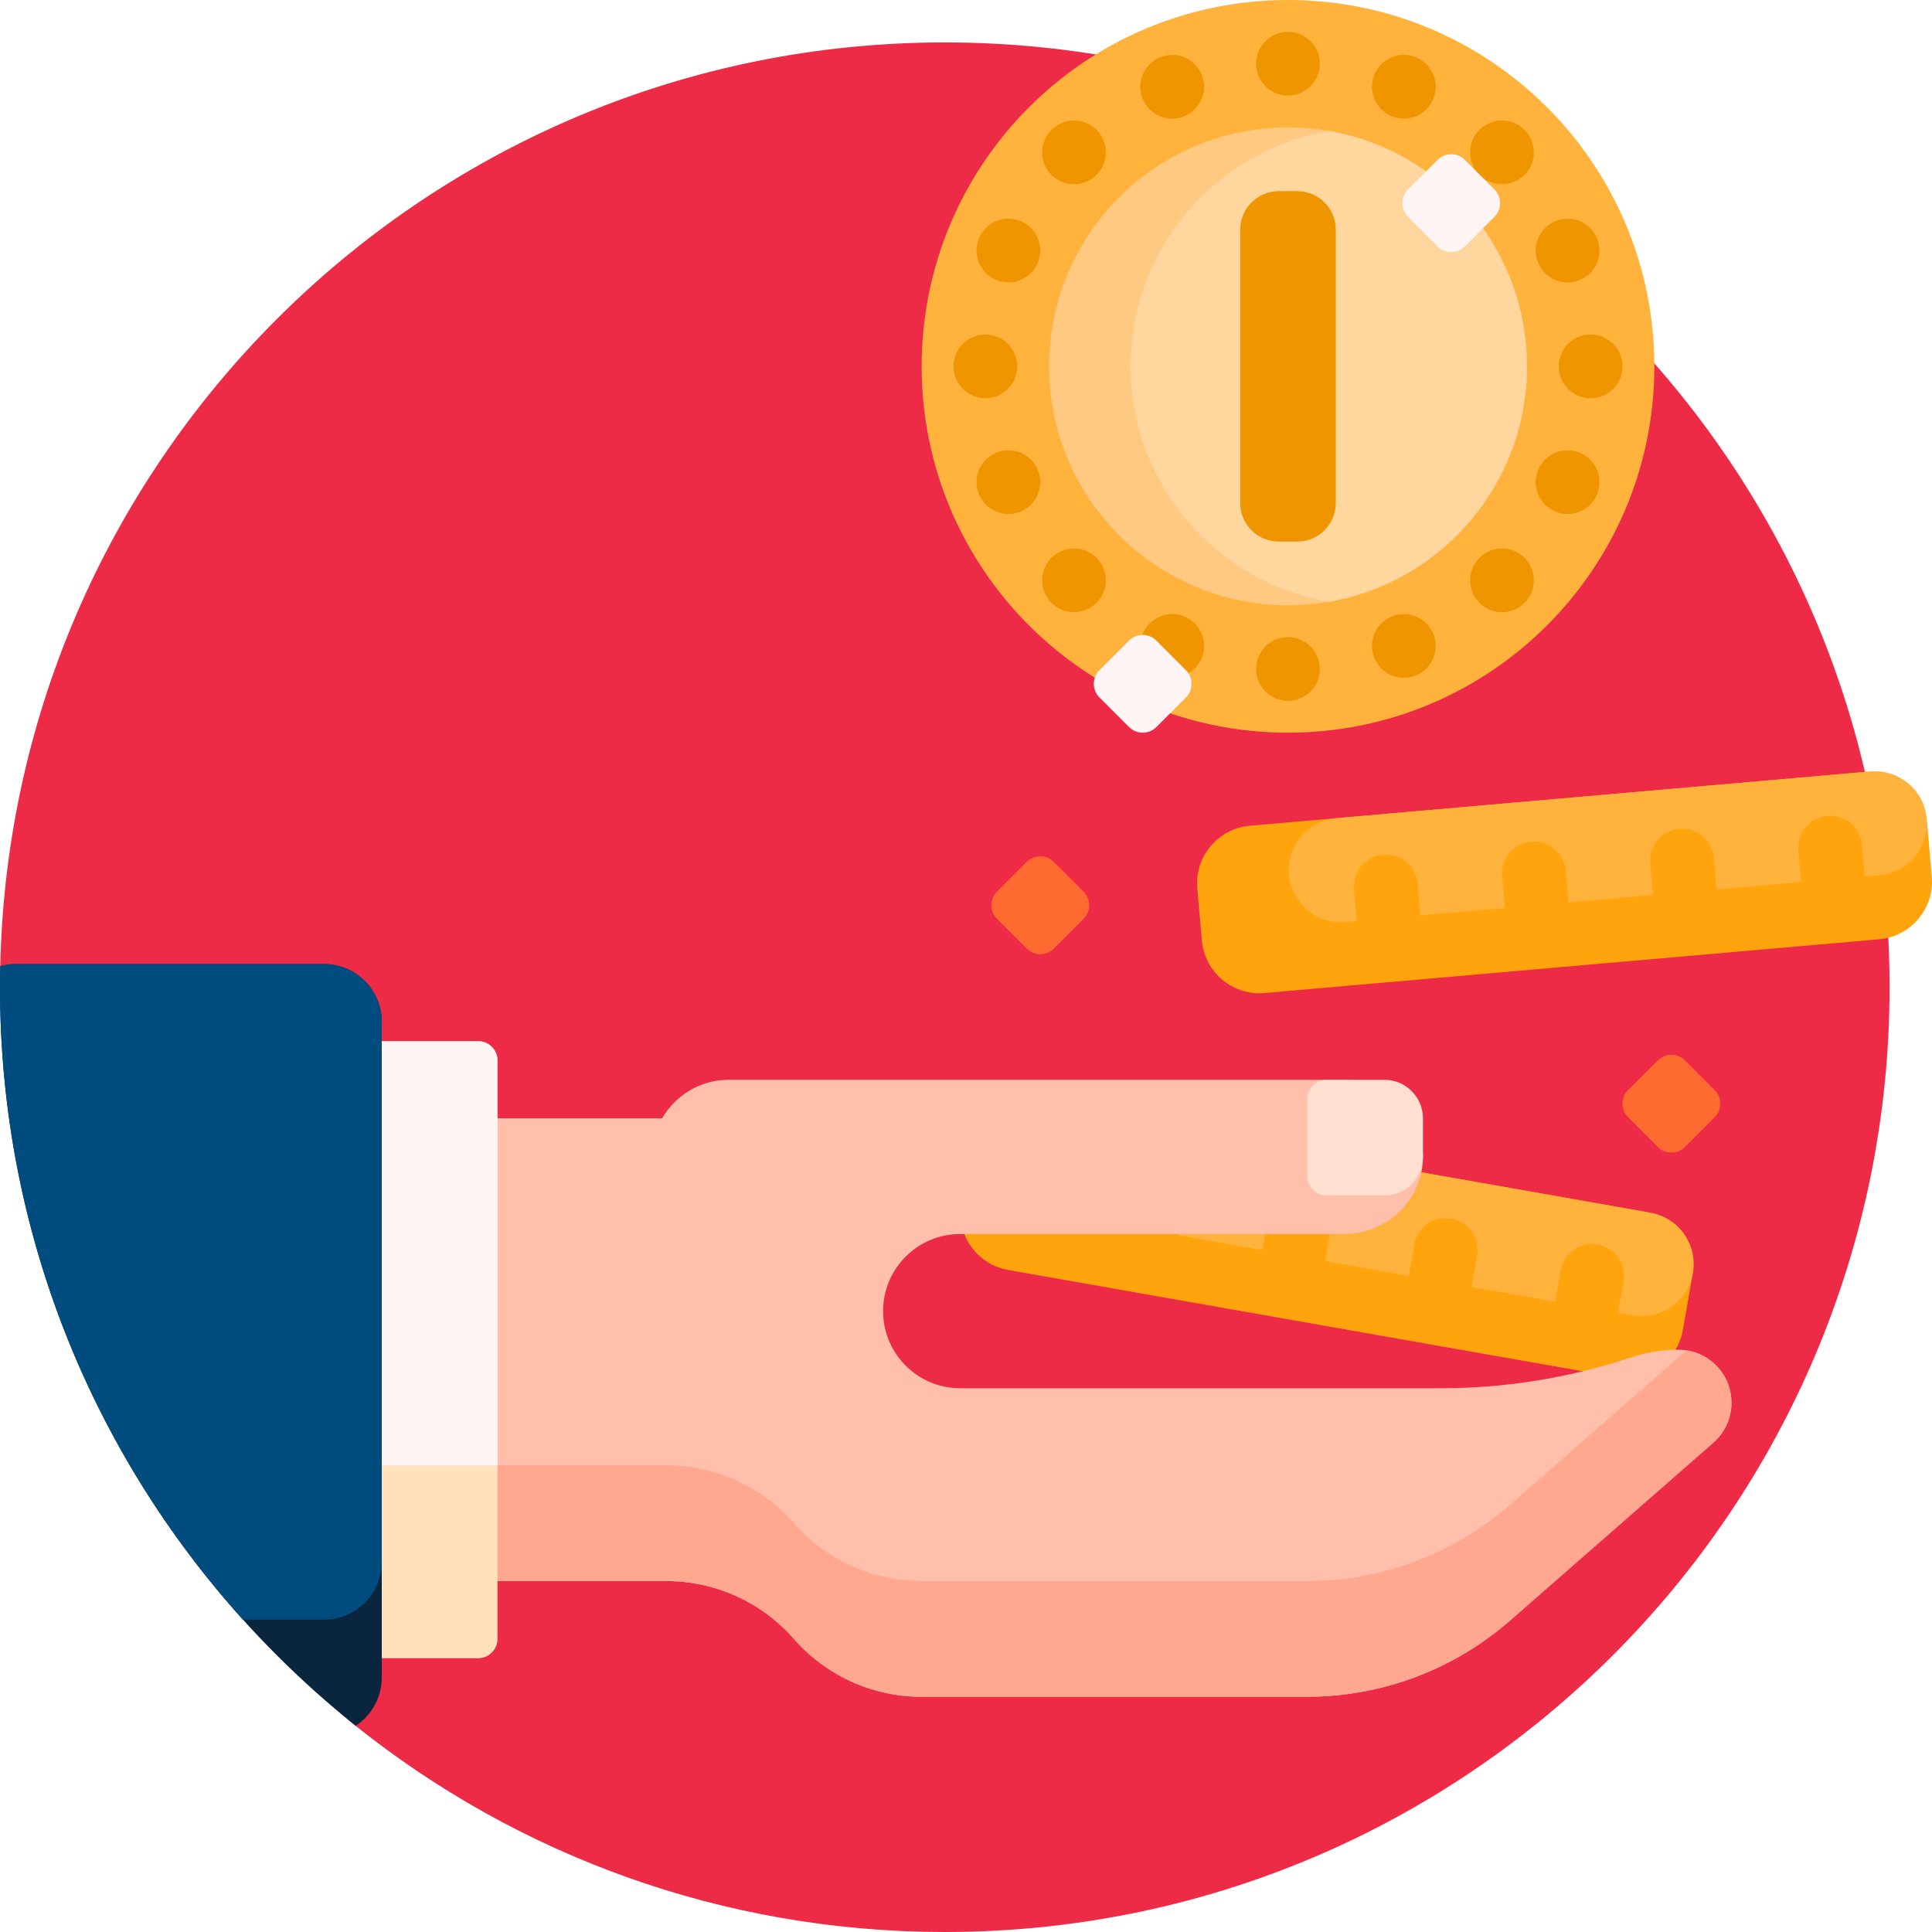
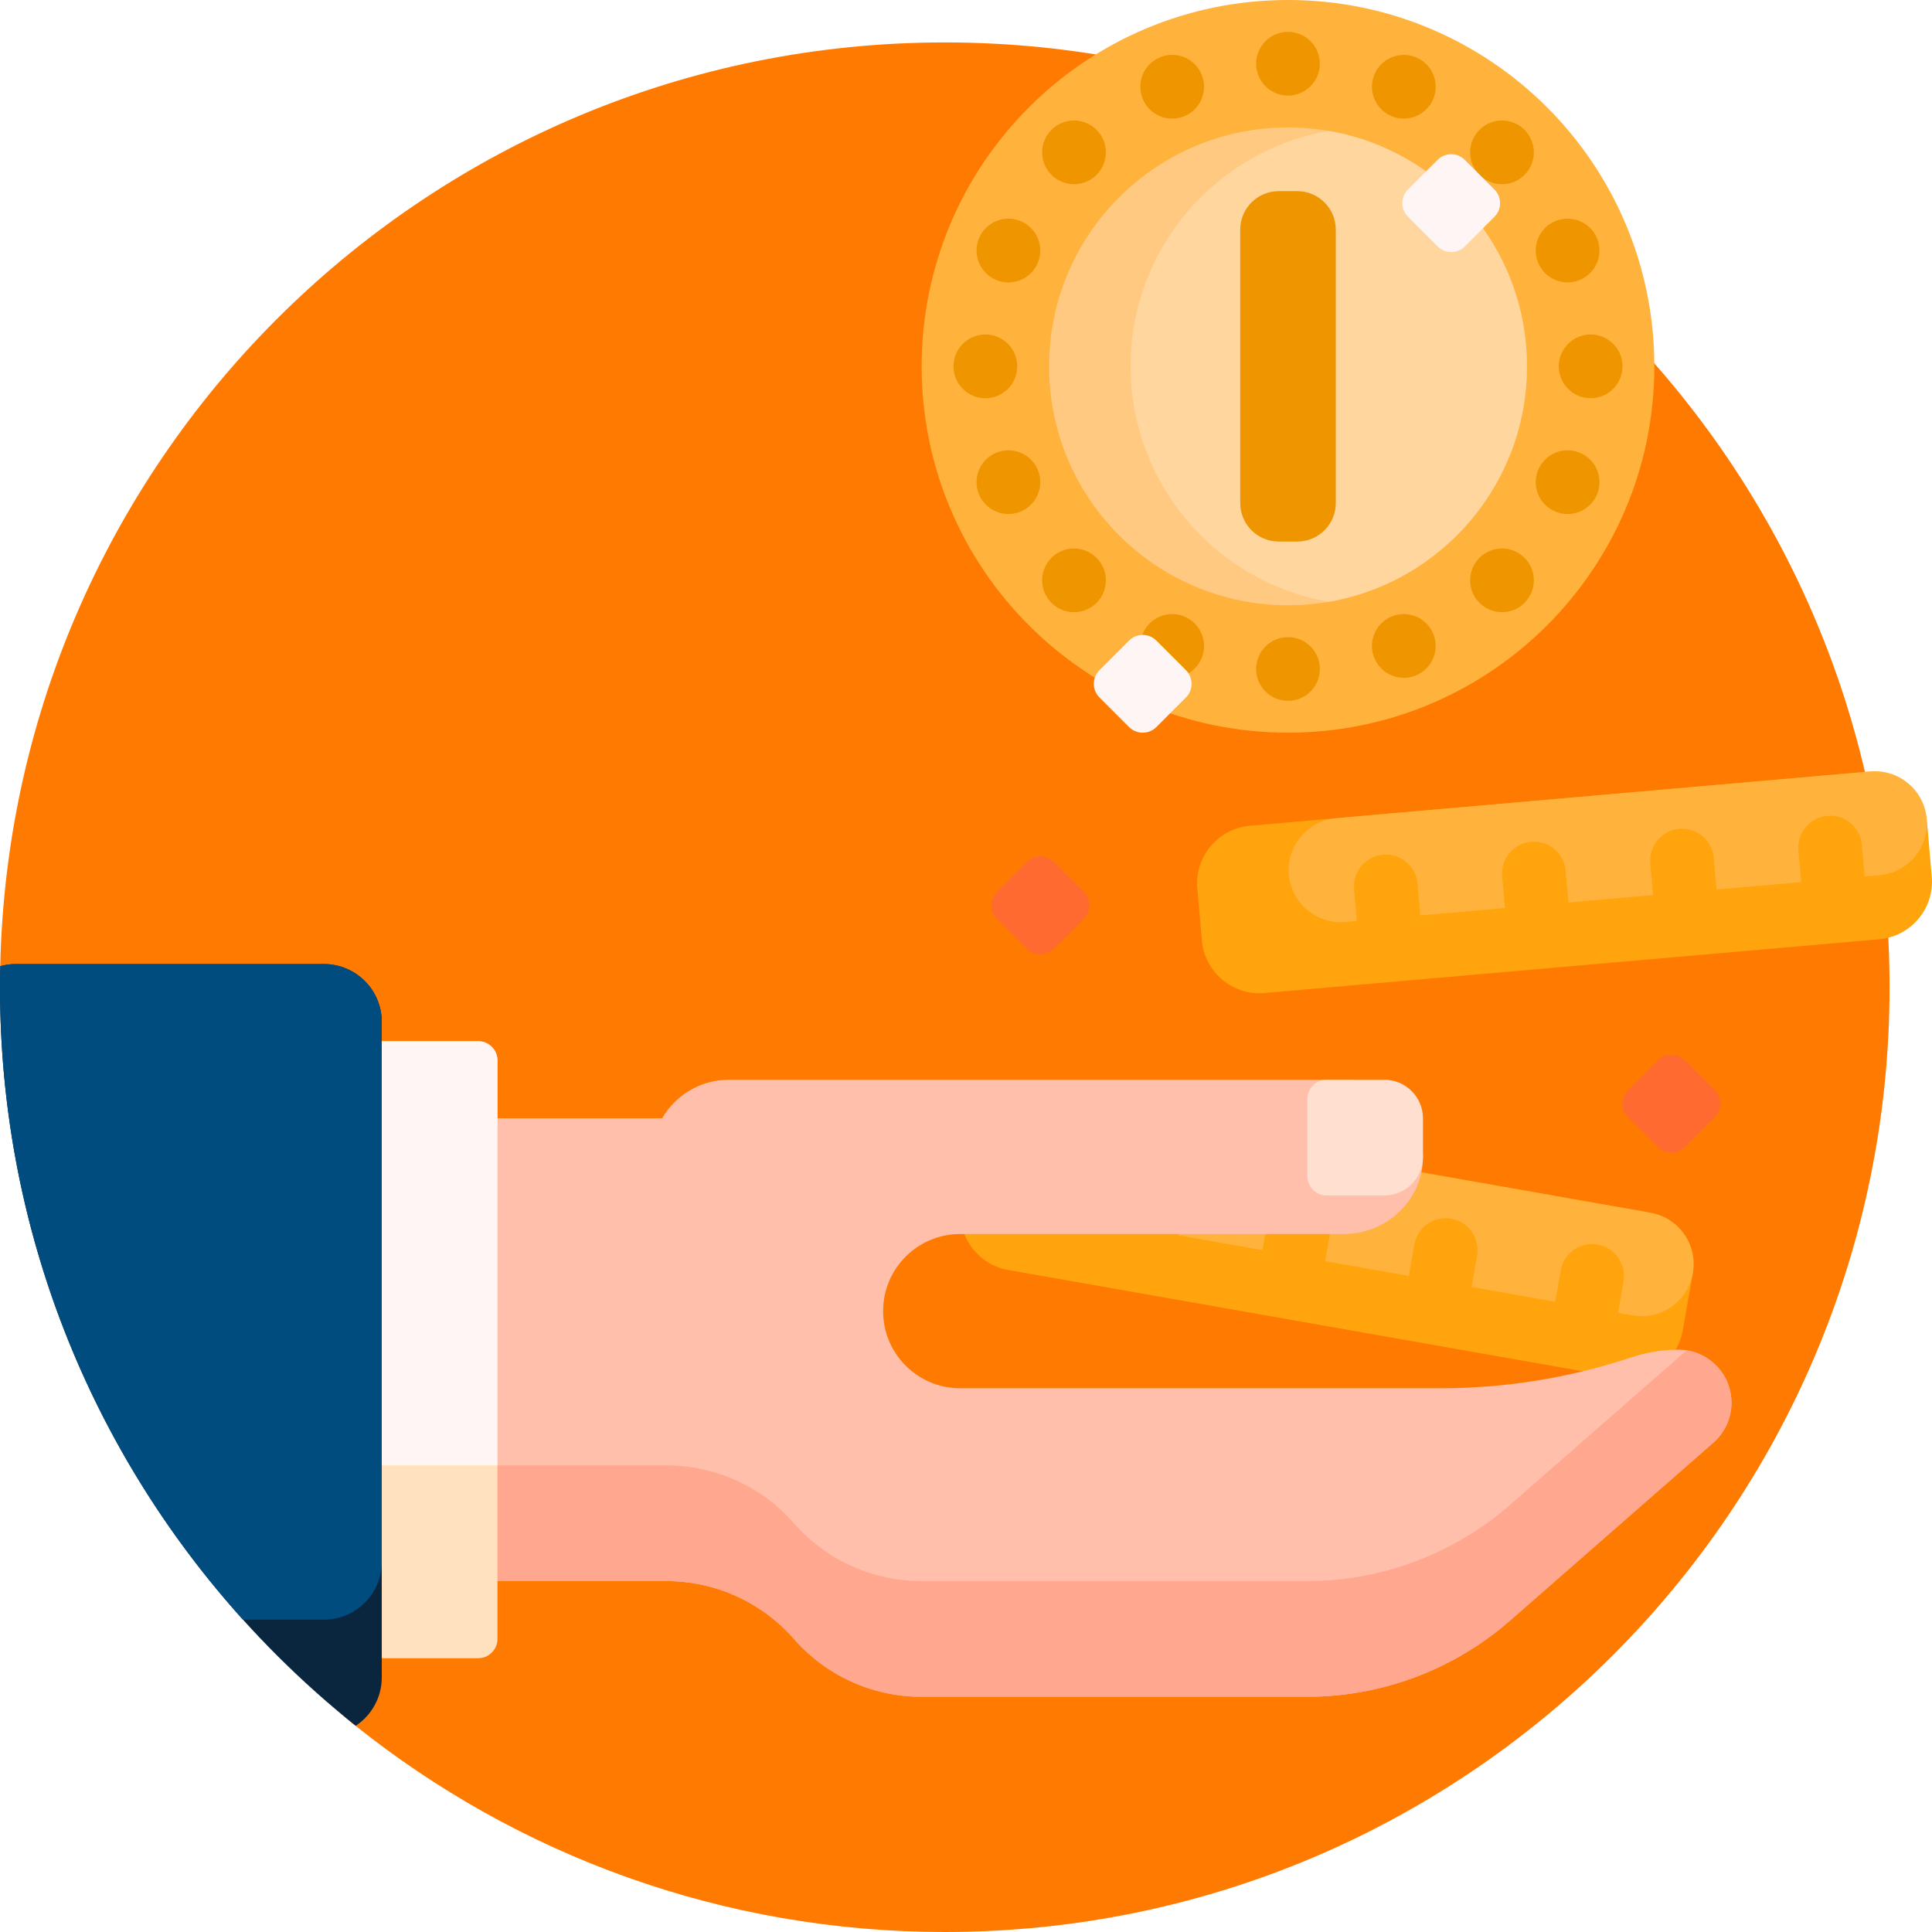
<svg xmlns="http://www.w3.org/2000/svg" width="80" height="80" viewBox="0 0 80 80" fill="none">
-   <path d="M78.243 40.878C78.243 62.485 60.728 80 39.122 80C29.895 80 21.415 76.806 14.726 71.464C5.75 64.295 0.003 40.296 0.01 40.006C0.473 18.803 17.807 1.757 39.122 1.757C60.728 1.757 78.243 19.272 78.243 40.878Z" fill="#EE2B47" />
+   <path d="M78.243 40.878C78.243 62.485 60.728 80 39.122 80C29.895 80 21.415 76.806 14.726 71.464C5.75 64.295 0.003 40.296 0.01 40.006C0.473 18.803 17.807 1.757 39.122 1.757C60.728 1.757 78.243 19.272 78.243 40.878Z" fill="#FF7A00" />
  <path d="M68.503 15.17C68.503 23.548 61.711 30.339 53.333 30.339C44.955 30.339 38.164 23.548 38.164 15.17C38.164 6.792 44.955 0 53.333 0C61.711 0 68.503 6.792 68.503 15.17Z" fill="#FFB23C" />
  <path d="M63.227 15.17C63.227 20.634 58.797 25.063 53.333 25.063C47.869 25.063 43.44 20.634 43.44 15.17C43.44 9.706 47.869 5.276 53.333 5.276C58.797 5.276 63.227 9.706 63.227 15.17Z" fill="#FFC981" />
  <path d="M63.227 15.17C63.227 20.058 59.681 24.115 55.021 24.917C50.362 24.115 46.816 20.058 46.816 15.17C46.816 10.282 50.362 6.224 55.021 5.423C59.681 6.224 63.227 10.282 63.227 15.17Z" fill="#FFD69E" />
  <path d="M42.974 19.46C43.253 20.134 42.934 20.905 42.261 21.184C41.587 21.463 40.816 21.143 40.537 20.47C40.258 19.797 40.578 19.025 41.251 18.747C41.924 18.468 42.696 18.787 42.974 19.46ZM43.539 23.098C43.024 23.613 43.024 24.448 43.539 24.963C44.055 25.479 44.89 25.479 45.405 24.963C45.92 24.448 45.92 23.613 45.405 23.098C44.89 22.583 44.055 22.583 43.539 23.098ZM42.261 9.155C41.587 8.877 40.816 9.196 40.537 9.869C40.258 10.542 40.578 11.314 41.251 11.593C41.924 11.872 42.696 11.552 42.974 10.879C43.253 10.206 42.934 9.434 42.261 9.155ZM43.539 5.376C43.024 5.891 43.024 6.726 43.539 7.241C44.055 7.756 44.89 7.756 45.405 7.241C45.92 6.726 45.92 5.891 45.405 5.376C44.89 4.861 44.055 4.861 43.539 5.376ZM42.121 15.17C42.121 14.441 41.531 13.851 40.802 13.851C40.073 13.851 39.483 14.441 39.483 15.17C39.483 15.898 40.073 16.489 40.802 16.489C41.53 16.489 42.121 15.898 42.121 15.17ZM65.416 11.593C66.089 11.314 66.409 10.542 66.13 9.869C65.851 9.196 65.079 8.877 64.406 9.155C63.733 9.434 63.413 10.206 63.692 10.879C63.971 11.552 64.743 11.872 65.416 11.593ZM49.042 25.528C48.37 25.25 47.598 25.569 47.319 26.242C47.04 26.915 47.36 27.687 48.033 27.966C48.706 28.245 49.478 27.925 49.757 27.252C50.035 26.579 49.716 25.807 49.042 25.528ZM53.333 3.957C54.062 3.957 54.652 3.367 54.652 2.638C54.652 1.91 54.062 1.319 53.333 1.319C52.605 1.319 52.014 1.91 52.014 2.638C52.014 3.367 52.605 3.957 53.333 3.957ZM57.624 25.528C56.951 25.807 56.631 26.579 56.91 27.252C57.189 27.925 57.961 28.245 58.634 27.966C59.307 27.687 59.626 26.915 59.347 26.242C59.069 25.569 58.297 25.25 57.624 25.528ZM61.262 5.376C60.746 5.891 60.746 6.726 61.262 7.241C61.777 7.756 62.612 7.756 63.127 7.241C63.642 6.726 63.642 5.891 63.127 5.376C62.612 4.861 61.777 4.861 61.262 5.376ZM58.634 2.373C57.961 2.095 57.189 2.414 56.91 3.087C56.632 3.76 56.951 4.532 57.624 4.811C58.297 5.09 59.069 4.77 59.348 4.097C59.626 3.424 59.307 2.652 58.634 2.373ZM61.262 23.098C60.746 23.613 60.746 24.448 61.262 24.963C61.777 25.479 62.612 25.479 63.127 24.963C63.642 24.448 63.642 23.613 63.127 23.098C62.612 22.583 61.777 22.583 61.262 23.098ZM48.033 2.373C47.36 2.652 47.04 3.424 47.319 4.097C47.598 4.77 48.369 5.09 49.042 4.811C49.715 4.532 50.035 3.76 49.756 3.087C49.478 2.414 48.706 2.095 48.033 2.373ZM65.416 18.747C64.743 18.468 63.971 18.787 63.692 19.46C63.413 20.134 63.733 20.905 64.406 21.184C65.079 21.463 65.851 21.143 66.13 20.47C66.408 19.797 66.089 19.025 65.416 18.747ZM53.333 26.382C52.605 26.382 52.014 26.973 52.014 27.701C52.014 28.43 52.605 29.02 53.333 29.02C54.062 29.02 54.652 28.43 54.652 27.701C54.652 26.973 54.062 26.382 53.333 26.382ZM65.865 13.851C65.136 13.851 64.546 14.441 64.546 15.17C64.546 15.898 65.136 16.489 65.865 16.489C66.593 16.489 67.184 15.898 67.184 15.17C67.184 14.441 66.593 13.851 65.865 13.851ZM53.715 7.915H52.951C52.069 7.915 51.355 8.629 51.355 9.511V20.828C51.355 21.71 52.069 22.425 52.951 22.425H53.715C54.597 22.425 55.312 21.71 55.312 20.828V9.511C55.312 8.629 54.597 7.915 53.715 7.915Z" fill="#EE9500" />
  <path d="M77.813 38.893L52.362 41.119C51.044 41.235 49.882 40.26 49.767 38.942L49.578 36.787C49.463 35.469 50.438 34.307 51.756 34.192L77.207 31.965C78.525 31.85 79.687 32.825 79.802 34.143L79.991 36.298C80.106 37.615 79.131 38.777 77.813 38.893ZM69.681 55.081L70.057 52.95C70.287 51.647 69.417 50.405 68.114 50.175L42.954 45.739C41.651 45.509 40.409 46.379 40.179 47.682L39.803 49.812C39.573 51.115 40.443 52.357 41.746 52.587L66.907 57.023C68.21 57.253 69.452 56.383 69.681 55.081Z" fill="#FFA40C" />
  <path d="M77.82 36.244L77.21 36.297L77.095 34.983C77.032 34.257 76.392 33.72 75.666 33.784C74.941 33.847 74.403 34.487 74.467 35.213L74.582 36.527L71.078 36.833L70.963 35.519C70.899 34.794 70.26 34.257 69.534 34.32C68.808 34.384 68.271 35.023 68.335 35.749L68.45 37.063L64.946 37.37L64.83 36.056C64.767 35.33 64.127 34.793 63.401 34.857C62.676 34.92 62.139 35.56 62.202 36.286L62.317 37.6L58.813 37.906L58.698 36.592C58.635 35.867 57.995 35.33 57.269 35.393C56.543 35.457 56.007 36.096 56.07 36.822L56.185 38.136L55.706 38.178C54.519 38.282 53.473 37.404 53.369 36.217C53.265 35.029 54.143 33.983 55.331 33.879L77.445 31.944C78.632 31.841 79.678 32.719 79.782 33.906C79.885 35.093 79.007 36.14 77.82 36.244ZM68.348 50.217L46.487 46.362C45.313 46.155 44.194 46.938 43.987 48.112C43.78 49.286 44.564 50.405 45.737 50.612L46.211 50.695L46.44 49.396C46.566 48.679 47.251 48.2 47.968 48.326C48.685 48.453 49.164 49.137 49.038 49.854L48.809 51.153L52.273 51.764L52.502 50.465C52.628 49.748 53.313 49.269 54.03 49.395C54.748 49.522 55.227 50.206 55.1 50.923L54.871 52.222L58.335 52.833L58.564 51.534C58.691 50.816 59.375 50.337 60.092 50.464C60.81 50.59 61.289 51.275 61.162 51.992L60.933 53.291L64.397 53.902L64.627 52.603C64.753 51.885 65.437 51.406 66.155 51.533C66.872 51.659 67.351 52.344 67.225 53.061L66.996 54.36L67.599 54.466C68.773 54.673 69.892 53.89 70.099 52.716C70.305 51.543 69.522 50.424 68.348 50.217Z" fill="#FFB23C" />
  <path d="M69.5 55.888C70.713 55.888 71.697 56.872 71.697 58.085C71.697 58.718 71.423 59.321 70.946 59.738L62.534 67.099C60.206 69.137 57.217 70.26 54.122 70.26H38.153C36.13 70.26 34.206 69.386 32.874 67.864C31.542 66.342 29.618 65.469 27.596 65.469H11.018V46.307H27.417C27.969 45.354 28.998 44.711 30.18 44.711H31.776H39.761H55.728C57.531 44.711 58.985 46.204 58.92 48.021C58.859 49.751 57.384 51.098 55.652 51.098H44.551H39.761C37.997 51.098 36.567 52.528 36.567 54.291C36.567 56.055 37.997 57.485 39.761 57.485H44.551H59.66C62.344 57.485 65.011 57.052 67.557 56.203C68.184 55.995 68.84 55.888 69.5 55.888Z" fill="#FFBFAB" />
  <path d="M71.697 58.085C71.697 58.718 71.423 59.321 70.946 59.738L62.534 67.099C60.206 69.136 57.217 70.26 54.122 70.26H38.153C36.13 70.26 34.206 69.386 32.874 67.864C31.542 66.342 29.618 65.469 27.596 65.469H11.018V60.679H27.596C29.618 60.679 31.542 61.552 32.874 63.074C34.206 64.596 36.13 65.469 38.153 65.469H54.123C57.217 65.469 60.206 64.346 62.534 62.308L69.839 55.917C70.891 56.08 71.697 56.987 71.697 58.085Z" fill="#FFA78F" />
  <path d="M57.325 49.501H54.93C54.489 49.501 54.132 49.144 54.132 48.703V45.509C54.132 45.068 54.489 44.711 54.93 44.711H57.325C58.207 44.711 58.922 45.426 58.922 46.307V47.904C58.922 48.786 58.207 49.501 57.325 49.501Z" fill="#FFDFCF" />
  <path d="M20.599 43.912V67.864C20.599 68.305 20.241 68.663 19.8 68.663H13.413C12.972 68.663 12.615 68.305 12.615 67.864V43.912C12.615 43.471 12.972 43.114 13.413 43.114H19.8C20.241 43.114 20.599 43.471 20.599 43.912Z" fill="#FFE2BD" />
  <path d="M20.599 43.912V60.679H12.615V43.912C12.615 43.471 12.972 43.114 13.413 43.114H19.8C20.241 43.114 20.599 43.471 20.599 43.912Z" fill="#FFF5F5" />
  <path d="M15.808 42.315V69.461C15.808 70.298 15.378 71.034 14.728 71.462C5.752 64.293 0 53.258 0 40.878C0 40.587 0.005 40.296 0.011 40.006C0.211 39.952 0.421 39.92 0.639 39.92H13.413C14.736 39.92 15.808 40.993 15.808 42.315Z" fill="#0A263E" />
  <path d="M15.808 42.315V64.671C15.808 65.993 14.736 67.066 13.413 67.066H10.059C3.807 60.132 0 50.95 0 40.878C0 40.587 0.005 40.296 0.011 40.006C0.211 39.952 0.421 39.92 0.639 39.92H13.413C14.736 39.92 15.808 40.993 15.808 42.315Z" fill="#014C7E" />
  <path d="M59.527 10.202L58.301 8.976C57.989 8.664 57.989 8.159 58.301 7.847L59.527 6.621C59.839 6.309 60.344 6.309 60.656 6.621L61.882 7.847C62.194 8.159 62.194 8.664 61.882 8.976L60.656 10.202C60.344 10.514 59.839 10.514 59.527 10.202ZM47.882 30.106L49.108 28.88C49.419 28.568 49.419 28.062 49.108 27.75L47.882 26.524C47.57 26.213 47.064 26.213 46.752 26.524L45.526 27.75C45.215 28.062 45.215 28.568 45.526 28.88L46.752 30.106C47.064 30.417 47.57 30.417 47.882 30.106Z" fill="#FFF5F5" />
  <path d="M70.999 46.267L69.773 47.492C69.461 47.804 68.956 47.804 68.644 47.492L67.418 46.267C67.106 45.955 67.106 45.449 67.418 45.137L68.644 43.911C68.956 43.6 69.461 43.6 69.773 43.911L70.999 45.137C71.311 45.449 71.311 45.955 70.999 46.267ZM43.64 35.694C43.328 35.383 42.823 35.383 42.511 35.694L41.285 36.92C40.973 37.232 40.973 37.737 41.285 38.049L42.511 39.275C42.823 39.587 43.328 39.587 43.64 39.275L44.866 38.049C45.178 37.737 45.178 37.232 44.866 36.92L43.64 35.694Z" fill="#FF6A31" />
</svg>
